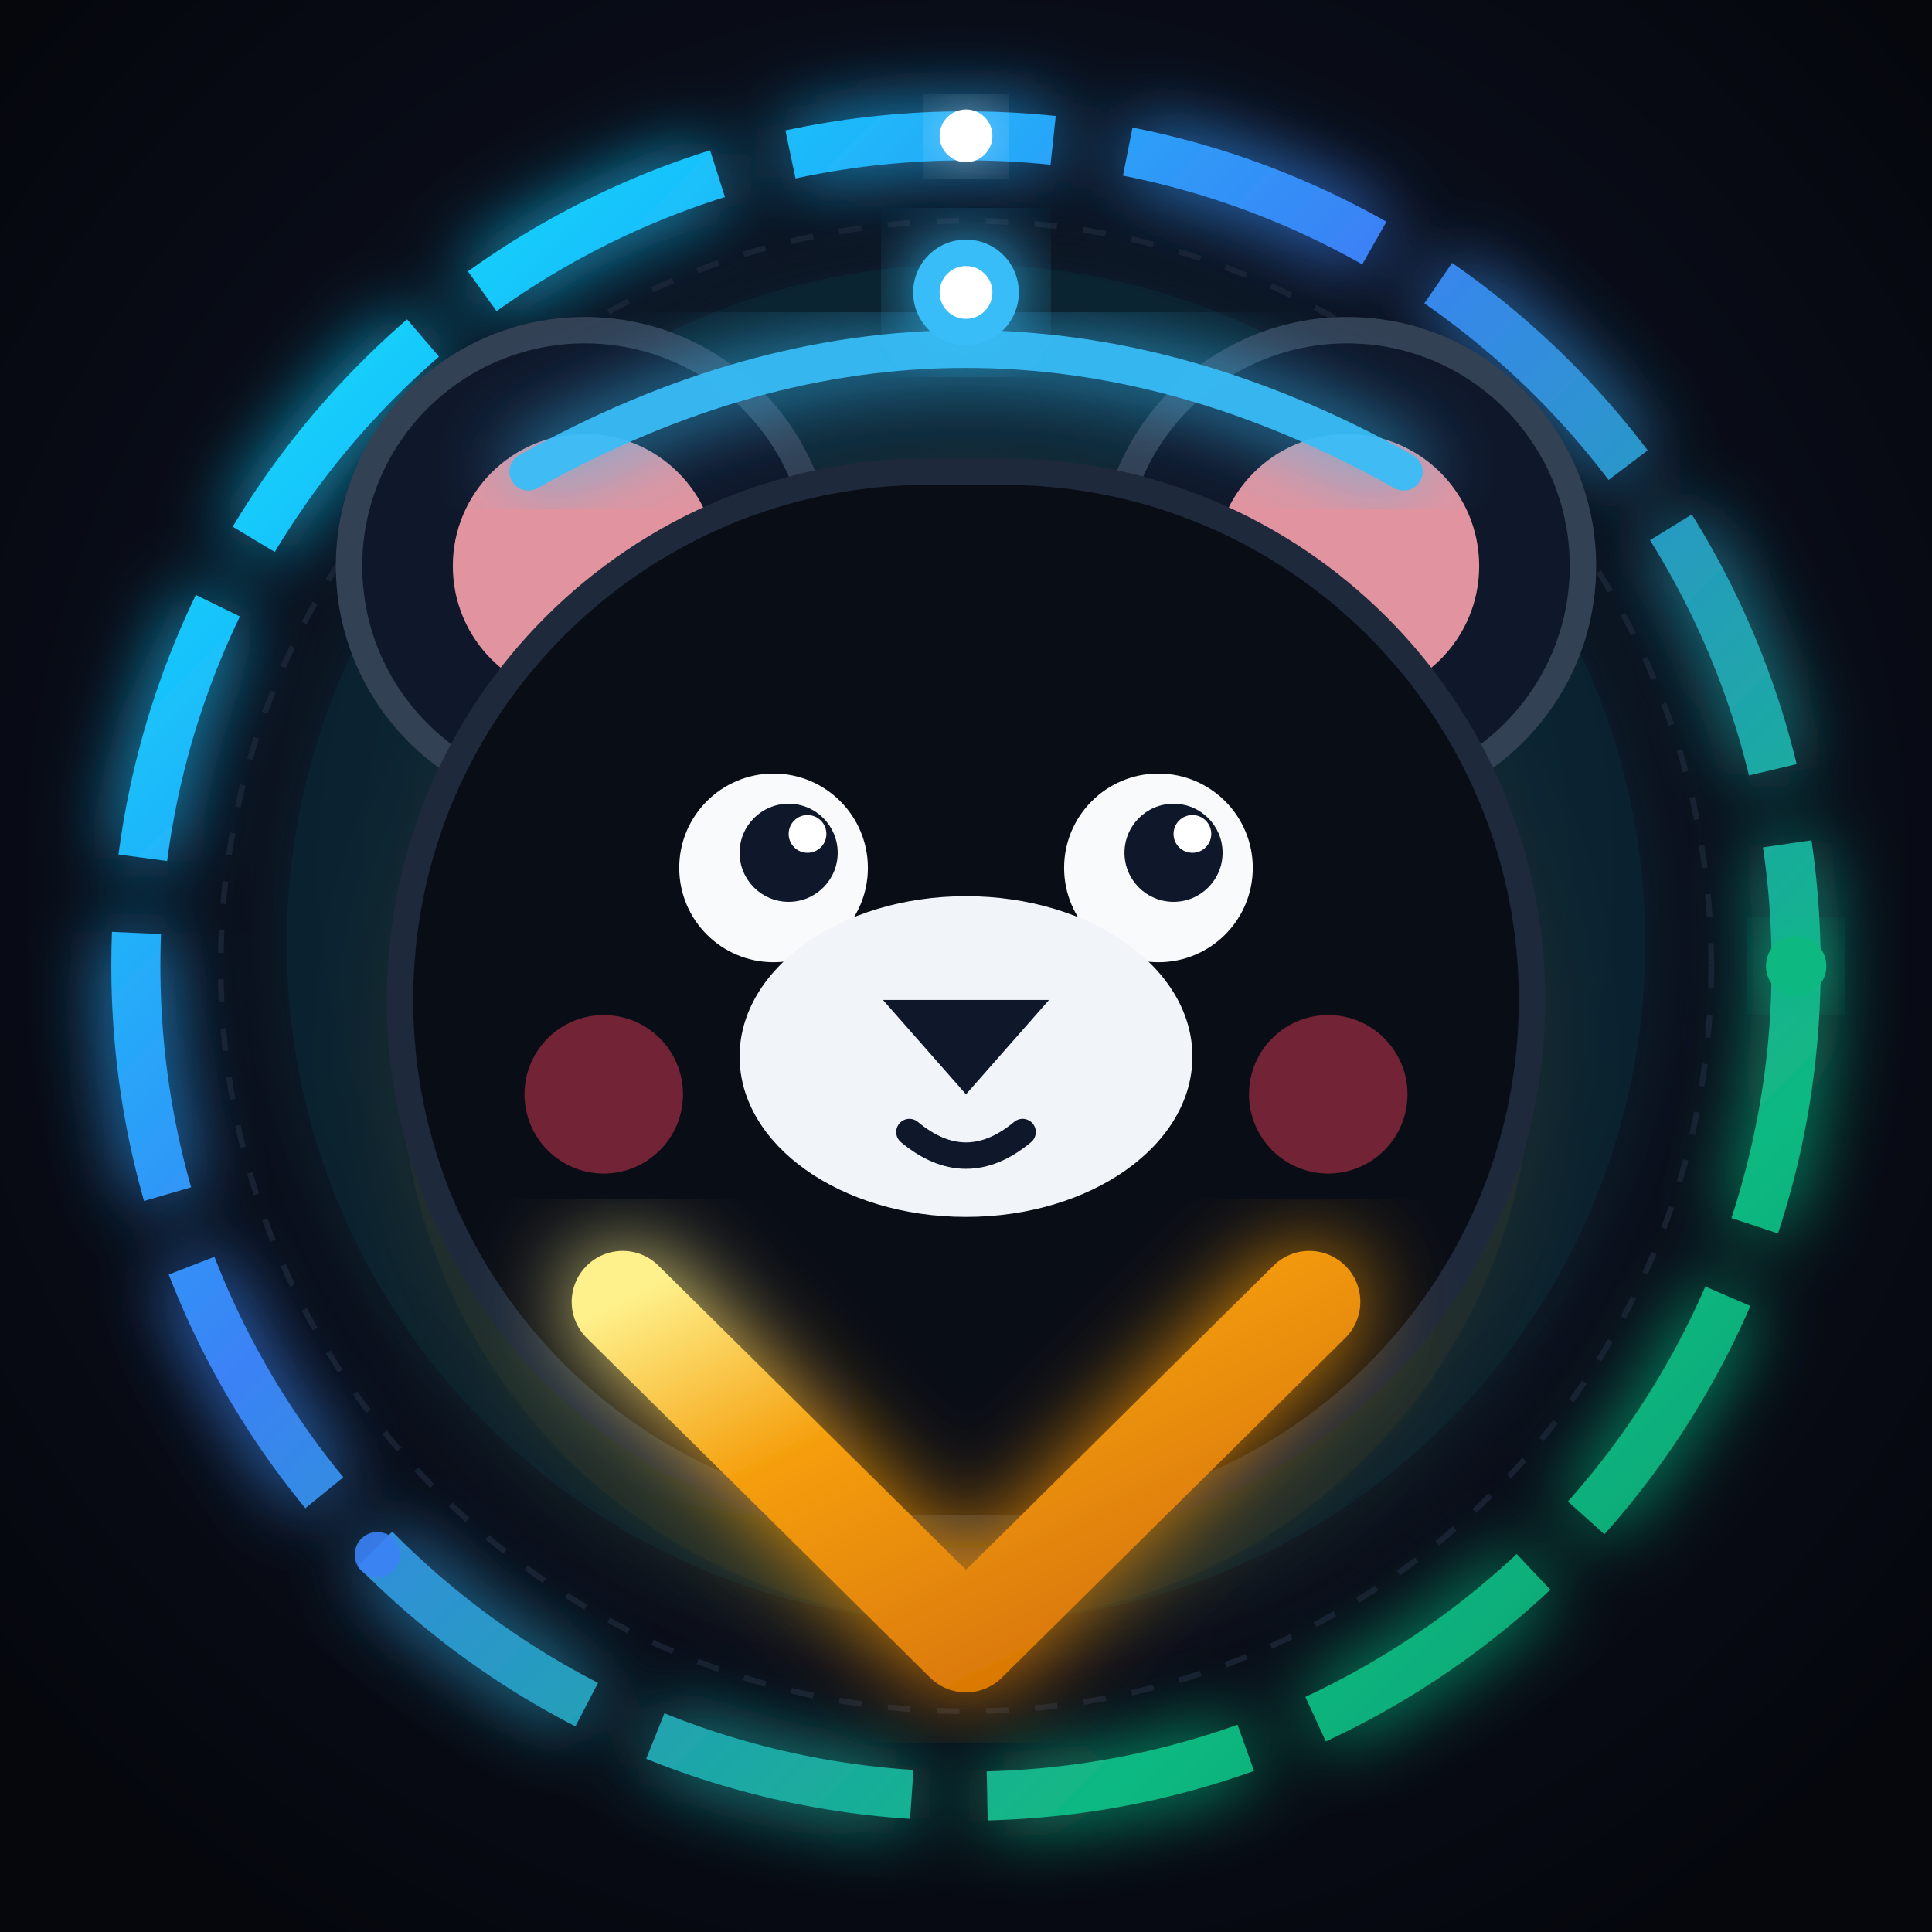
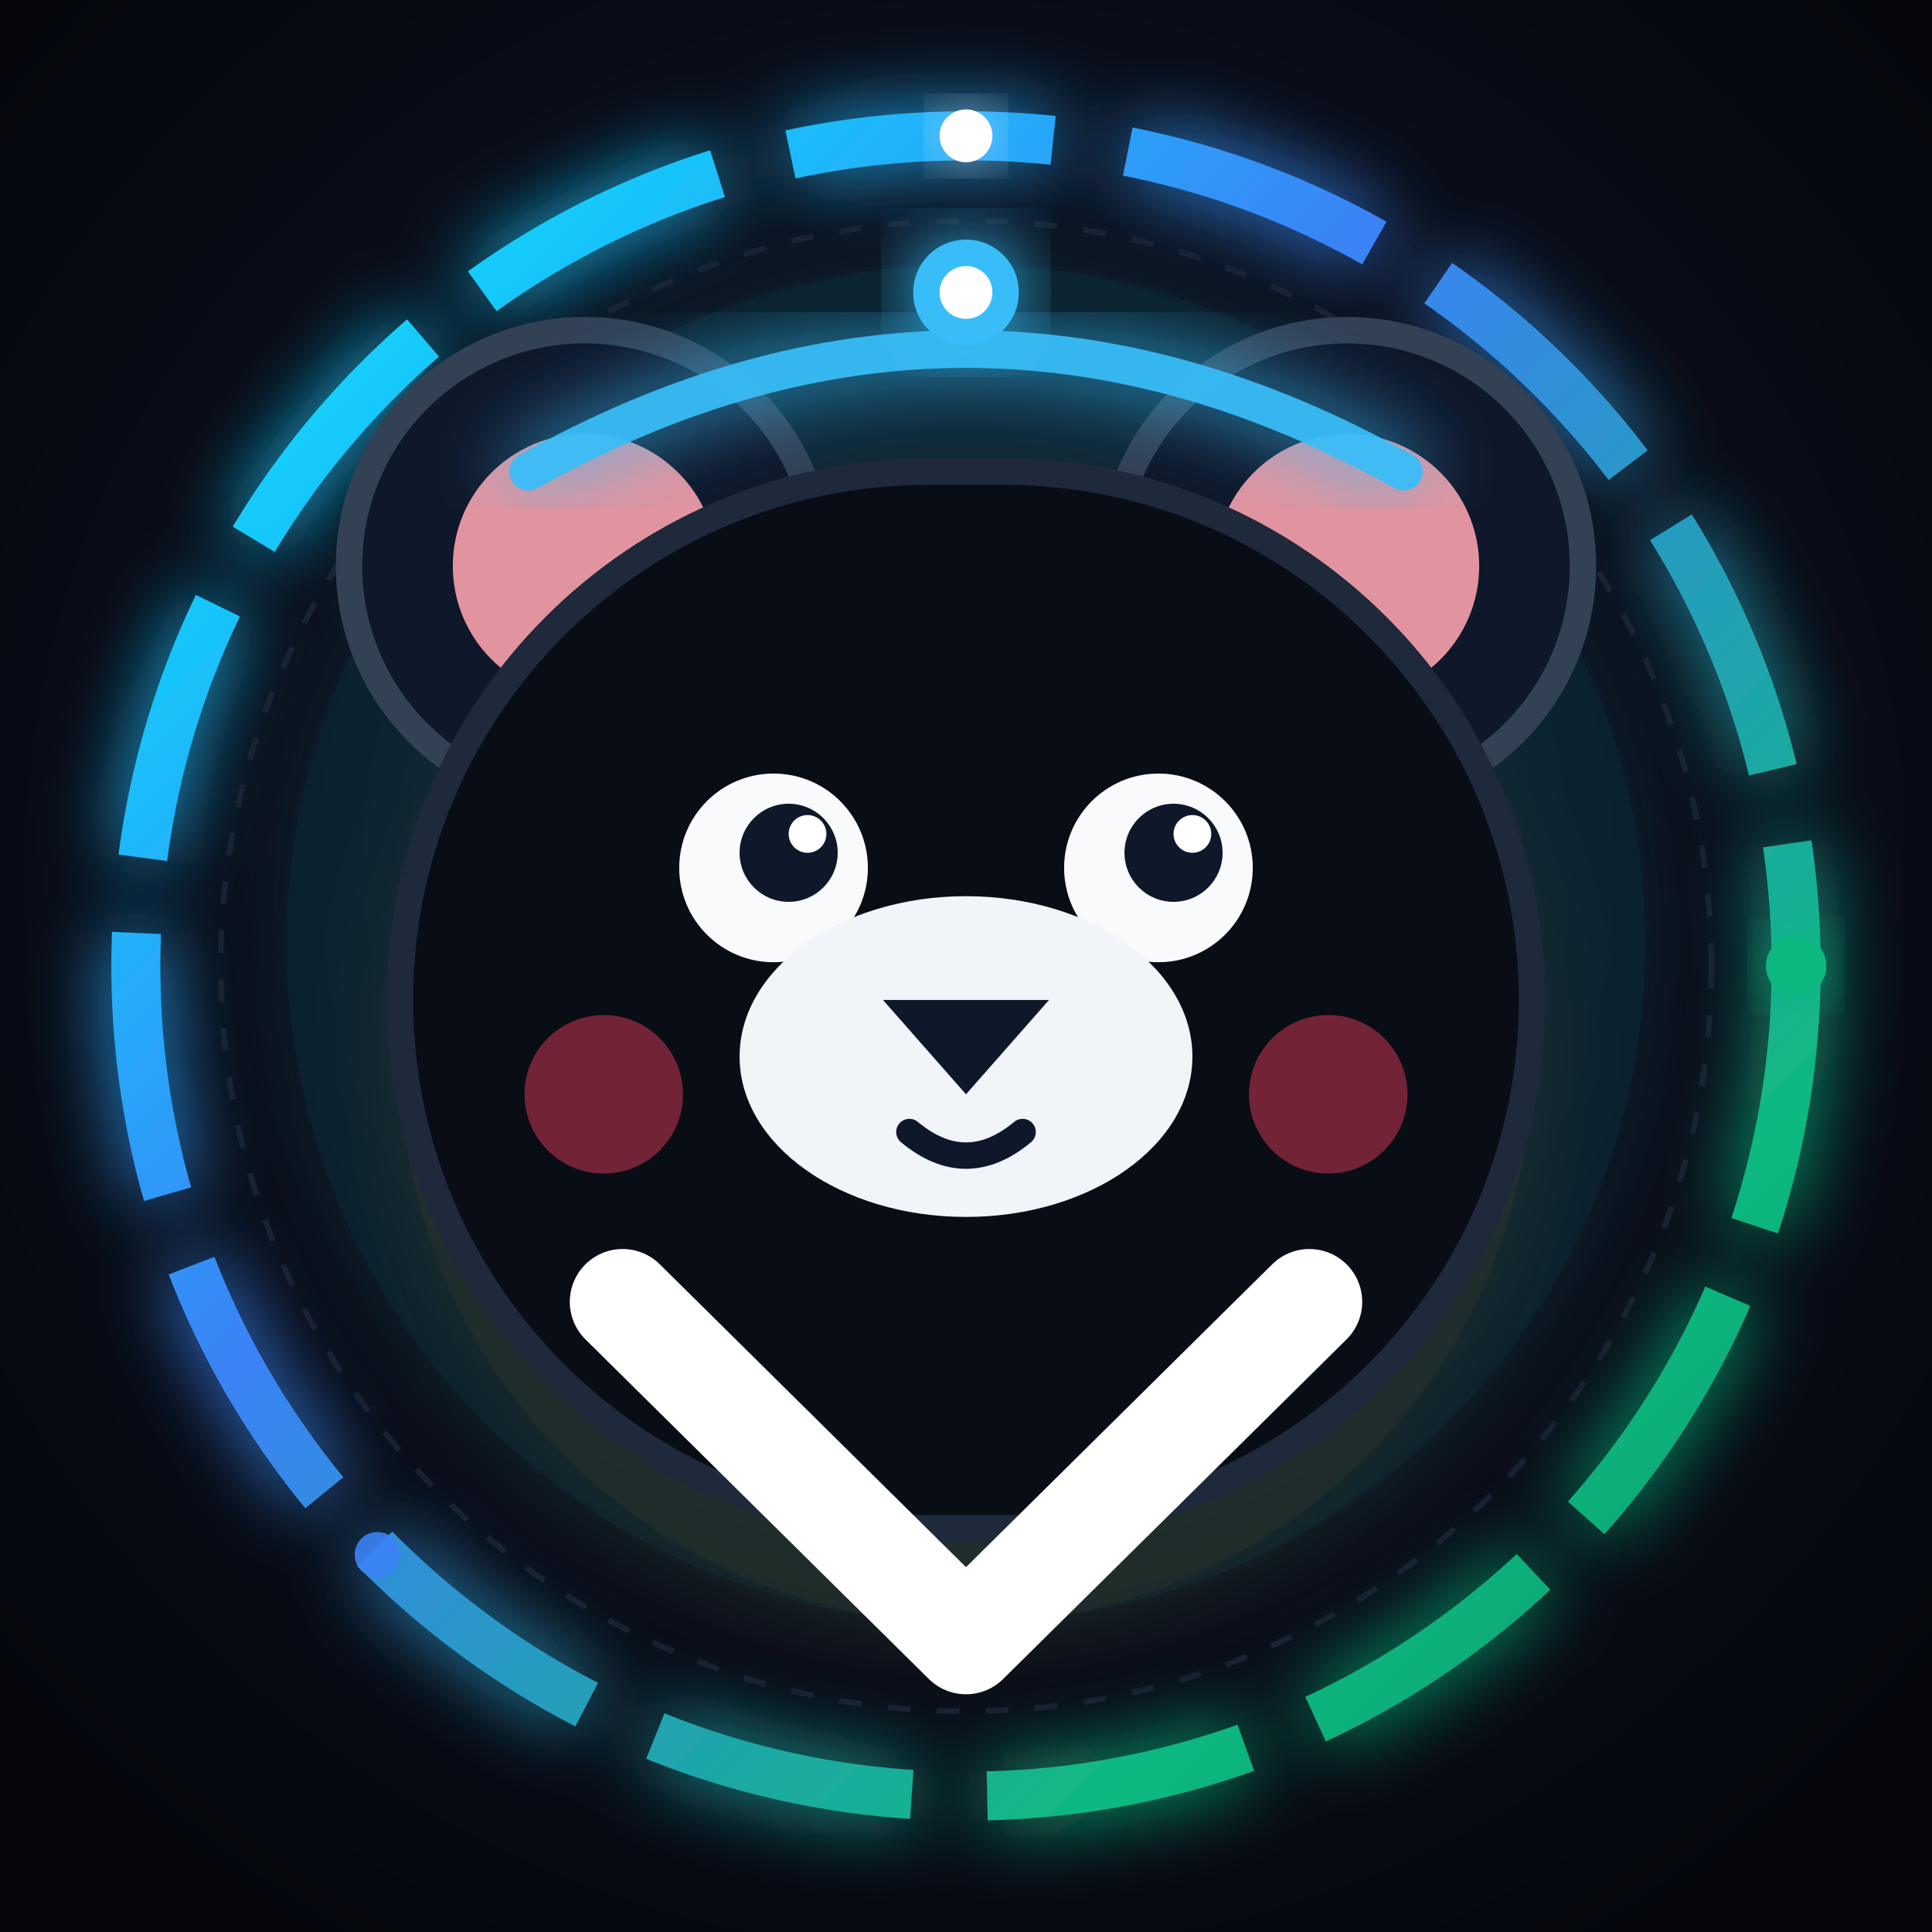
<svg xmlns="http://www.w3.org/2000/svg" viewBox="0 0 1024 1024" width="1024" height="1024">
  <defs>
    <radialGradient id="avBg" cx="50%" cy="45%" r="65%">
      <stop offset="0%" stop-color="#141F36" />
      <stop offset="60%" stop-color="#0A0E1A" />
      <stop offset="100%" stop-color="#05070D" />
    </radialGradient>
    <linearGradient id="bearFur" x1="0%" y1="0%" x2="100%" y2="100%">
      <stop offset="0%" stop-color="#1E293B" />
      <stop offset="45%" stop-color="#0F172A" />
      <stop offset="100%" stop-color="#020617" />
    </linearGradient>
    <linearGradient id="goldV" x1="0%" y1="0%" x2="100%" y2="100%">
      <stop offset="0%" stop-color="#FEF08A" />
      <stop offset="35%" stop-color="#F59E0B" />
      <stop offset="85%" stop-color="#D97706" />
      <stop offset="100%" stop-color="#B45309" />
    </linearGradient>
    <linearGradient id="omniRing" x1="0%" y1="0%" x2="100%" y2="100%">
      <stop offset="0%" stop-color="#00F2FE" />
      <stop offset="40%" stop-color="#3B82F6" />
      <stop offset="80%" stop-color="#10B981" />
      <stop offset="100%" stop-color="#059669" />
    </linearGradient>
    <filter id="avGlow" x="-30%" y="-30%" width="160%" height="160%">
      <feGaussianBlur stdDeviation="20" result="blur" />
      <feComposite in="SourceGraphic" in2="blur" operator="over" />
    </filter>
    <filter id="goldGlow" x="-30%" y="-30%" width="160%" height="160%">
      <feGaussianBlur stdDeviation="25" result="gblur" />
      <feMerge>
        <feMergeNode in="gblur" />
        <feMergeNode in="SourceGraphic" />
      </feMerge>
    </filter>
  </defs>
  <rect width="1024" height="1024" fill="url(#avBg)" />
  <circle cx="512" cy="500" r="360" fill="#00F2FE" opacity="0.08" filter="url(#avGlow)" />
  <circle cx="512" cy="560" r="300" fill="#F59E0B" opacity="0.09" filter="url(#goldGlow)" />
  <circle cx="512" cy="512" r="440" fill="none" stroke="url(#omniRing)" stroke-width="26" stroke-dasharray="140 40" filter="url(#avGlow)" />
  <circle cx="512" cy="512" r="395" fill="none" stroke="#1E293B" stroke-width="3" stroke-dasharray="12 14" opacity="0.7" />
  <circle cx="512" cy="72" r="14" fill="#FFFFFF" filter="url(#avGlow)" />
  <circle cx="952" cy="512" r="16" fill="#10B981" filter="url(#avGlow)" />
  <circle cx="200" cy="824" r="12" fill="#3B82F6" opacity="0.9" />
  <g id="taiwan-bear-mascot">
    <circle cx="310" cy="300" r="125" fill="#0F172A" stroke="#334155" stroke-width="14" />
    <circle cx="310" cy="300" r="70" fill="#FDA4AF" opacity="0.88" />
    <circle cx="714" cy="300" r="125" fill="#0F172A" stroke="#334155" stroke-width="14" />
    <circle cx="714" cy="300" r="70" fill="#FDA4AF" opacity="0.88" />
    <path d="M 280 250 Q 512 120 744 250" stroke="#38BDF8" stroke-width="20" stroke-linecap="round" fill="none" opacity="0.95" filter="url(#avGlow)" />
    <circle cx="512" cy="155" r="28" fill="#38BDF8" filter="url(#avGlow)" />
    <circle cx="512" cy="155" r="14" fill="#FFFFFF" />
    <rect x="212" y="250" width="600" height="560" rx="280" fill="#090D16" stroke="#1E293B" stroke-width="14" />
    <circle cx="320" cy="580" r="42" fill="#F43F5E" opacity="0.45" />
    <circle cx="704" cy="580" r="42" fill="#F43F5E" opacity="0.45" />
    <circle cx="410" cy="460" r="50" fill="#F8FAFC" />
    <circle cx="418" cy="452" r="26" fill="#0F172A" />
    <circle cx="428" cy="442" r="10" fill="#FFFFFF" />
    <circle cx="614" cy="460" r="50" fill="#F8FAFC" />
    <circle cx="622" cy="452" r="26" fill="#0F172A" />
    <circle cx="632" cy="442" r="10" fill="#FFFFFF" />
    <ellipse cx="512" cy="560" rx="120" ry="85" fill="#F1F5F9" />
    <path d="M 468 530 L 556 530 L 512 580 Z" fill="#0F172A" />
    <path d="M 482 600 Q 512 625 542 600" stroke="#0F172A" stroke-width="14" stroke-linecap="round" fill="none" />
-     <path d="M 330 690 L 512 870 L 694 690" stroke="url(#goldV)" stroke-width="54" stroke-linecap="round" stroke-linejoin="round" fill="none" filter="url(#goldGlow)" />
+     <path d="M 330 690 L 512 870 L 694 690" stroke="#FFFFFF" stroke-width="56" stroke-linecap="round" stroke-linejoin="round" fill="none" />
  </g>
</svg>
